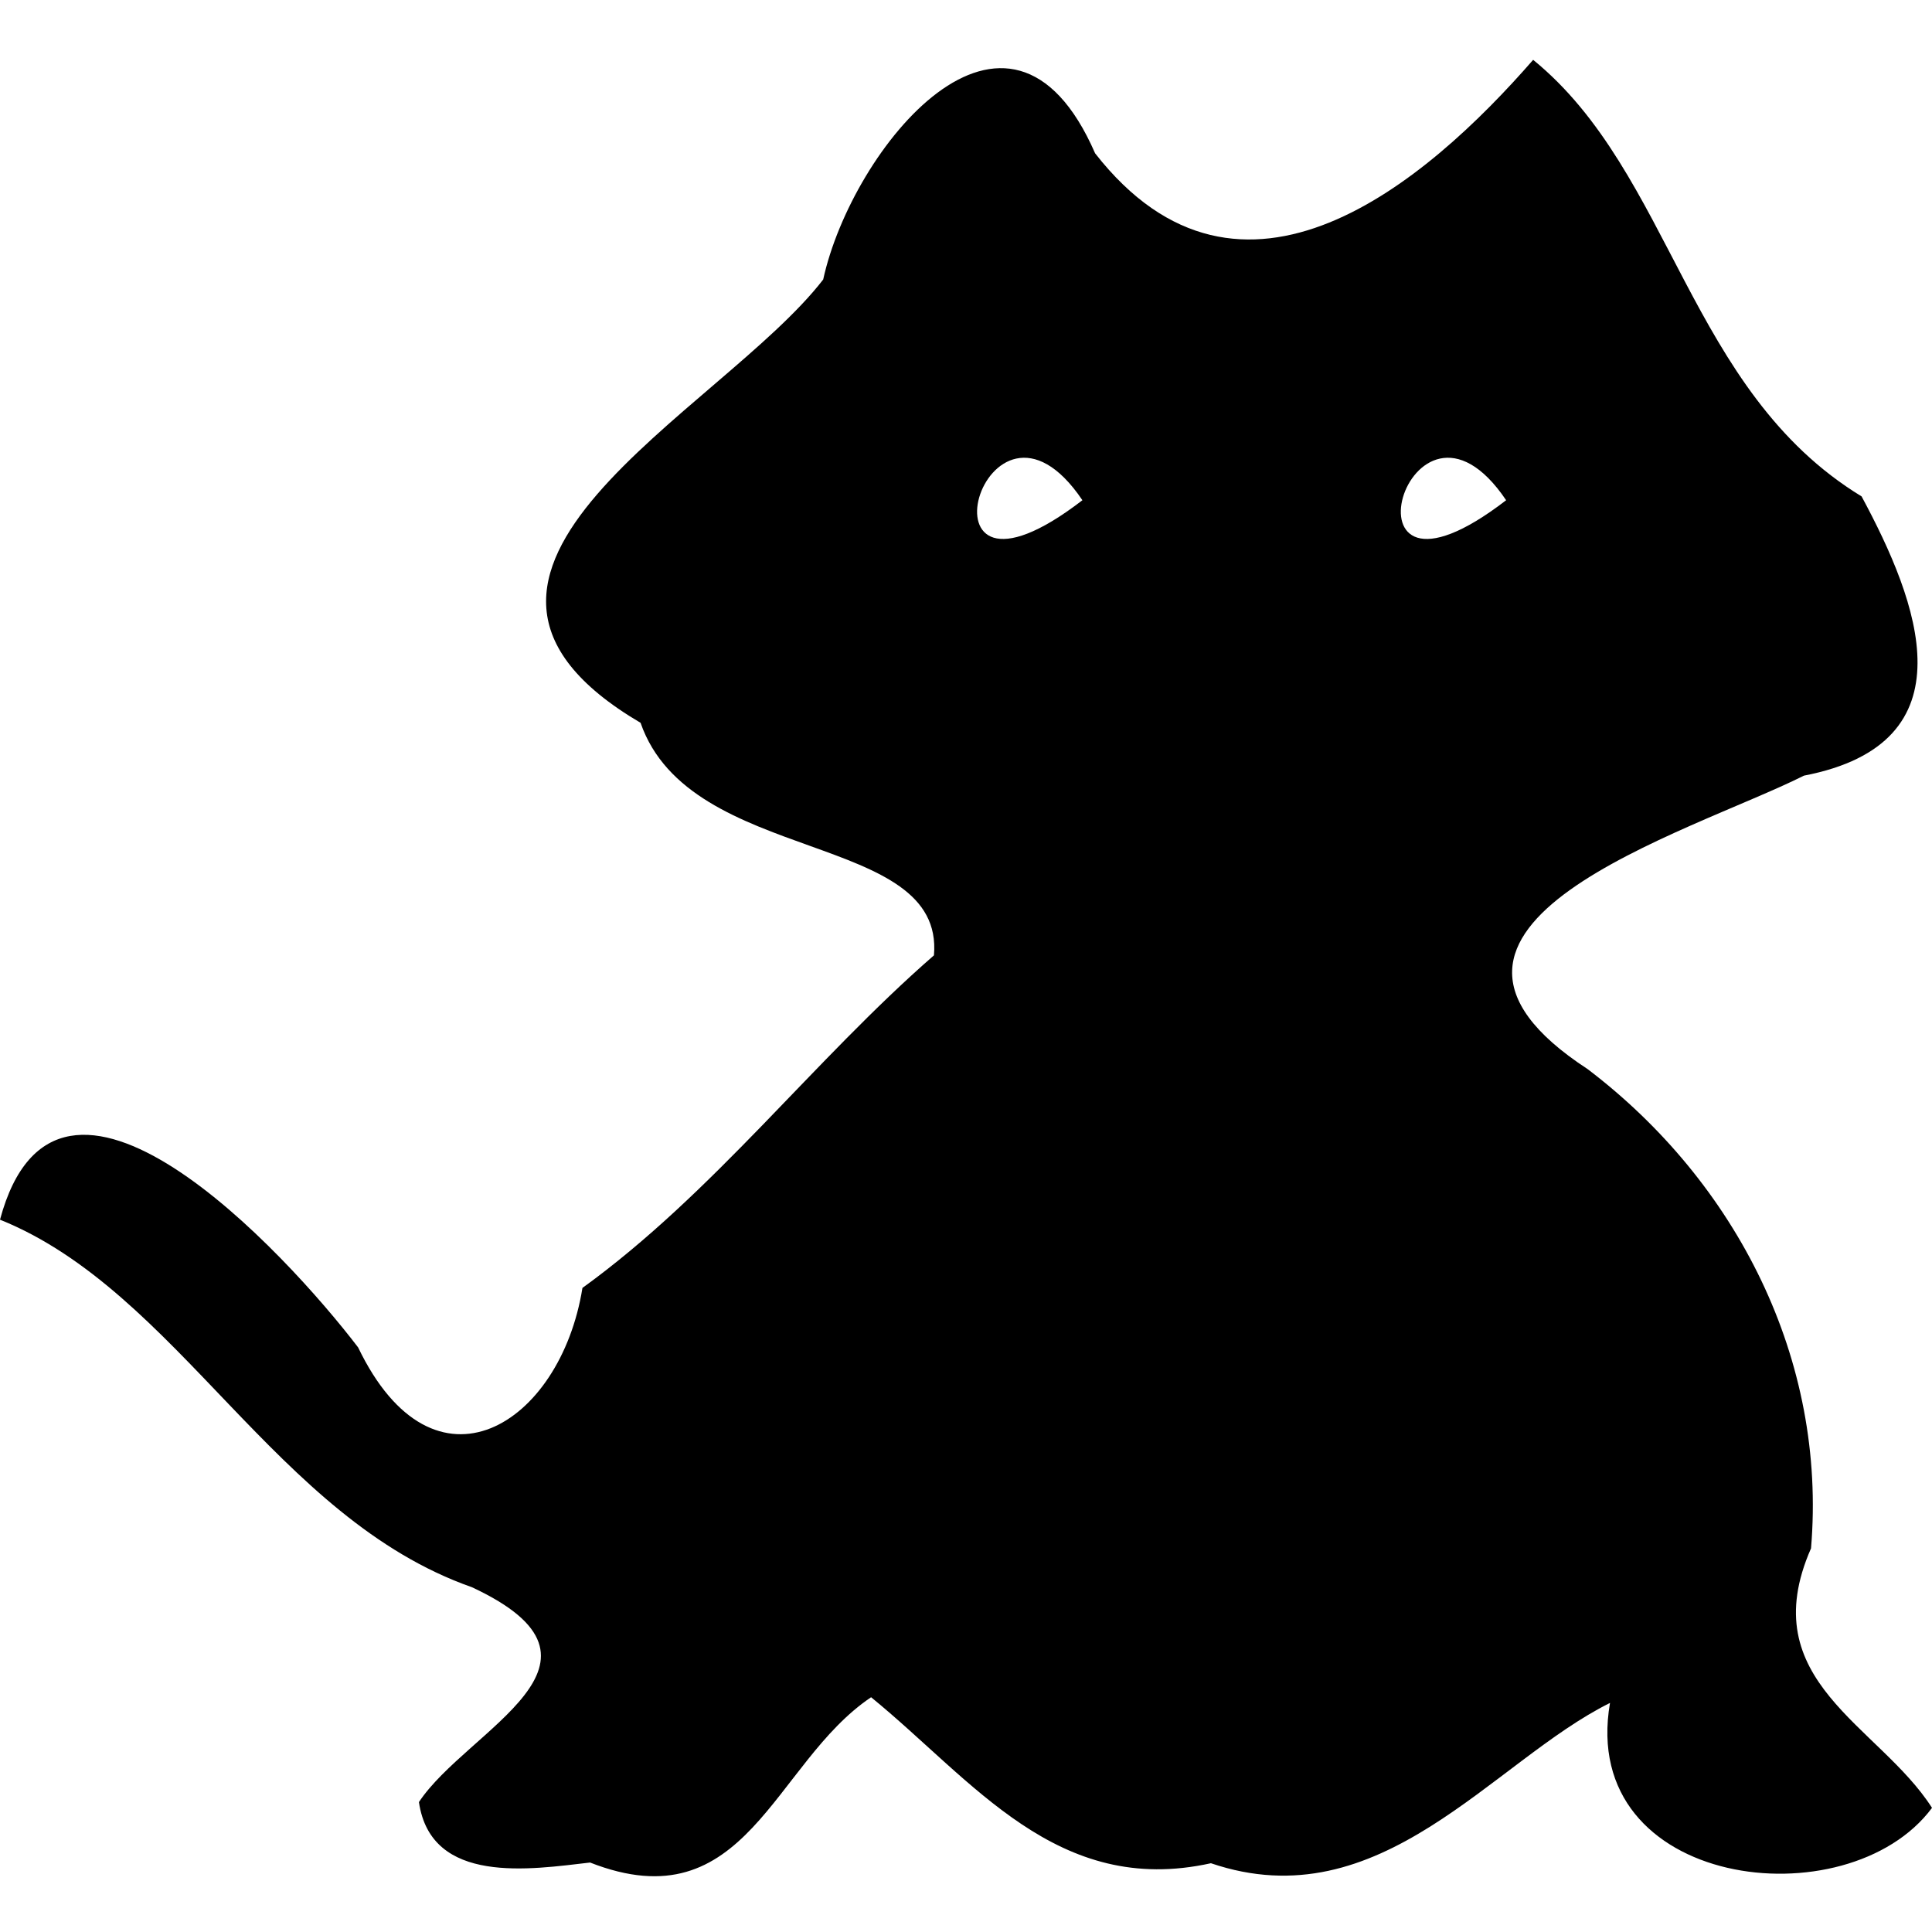
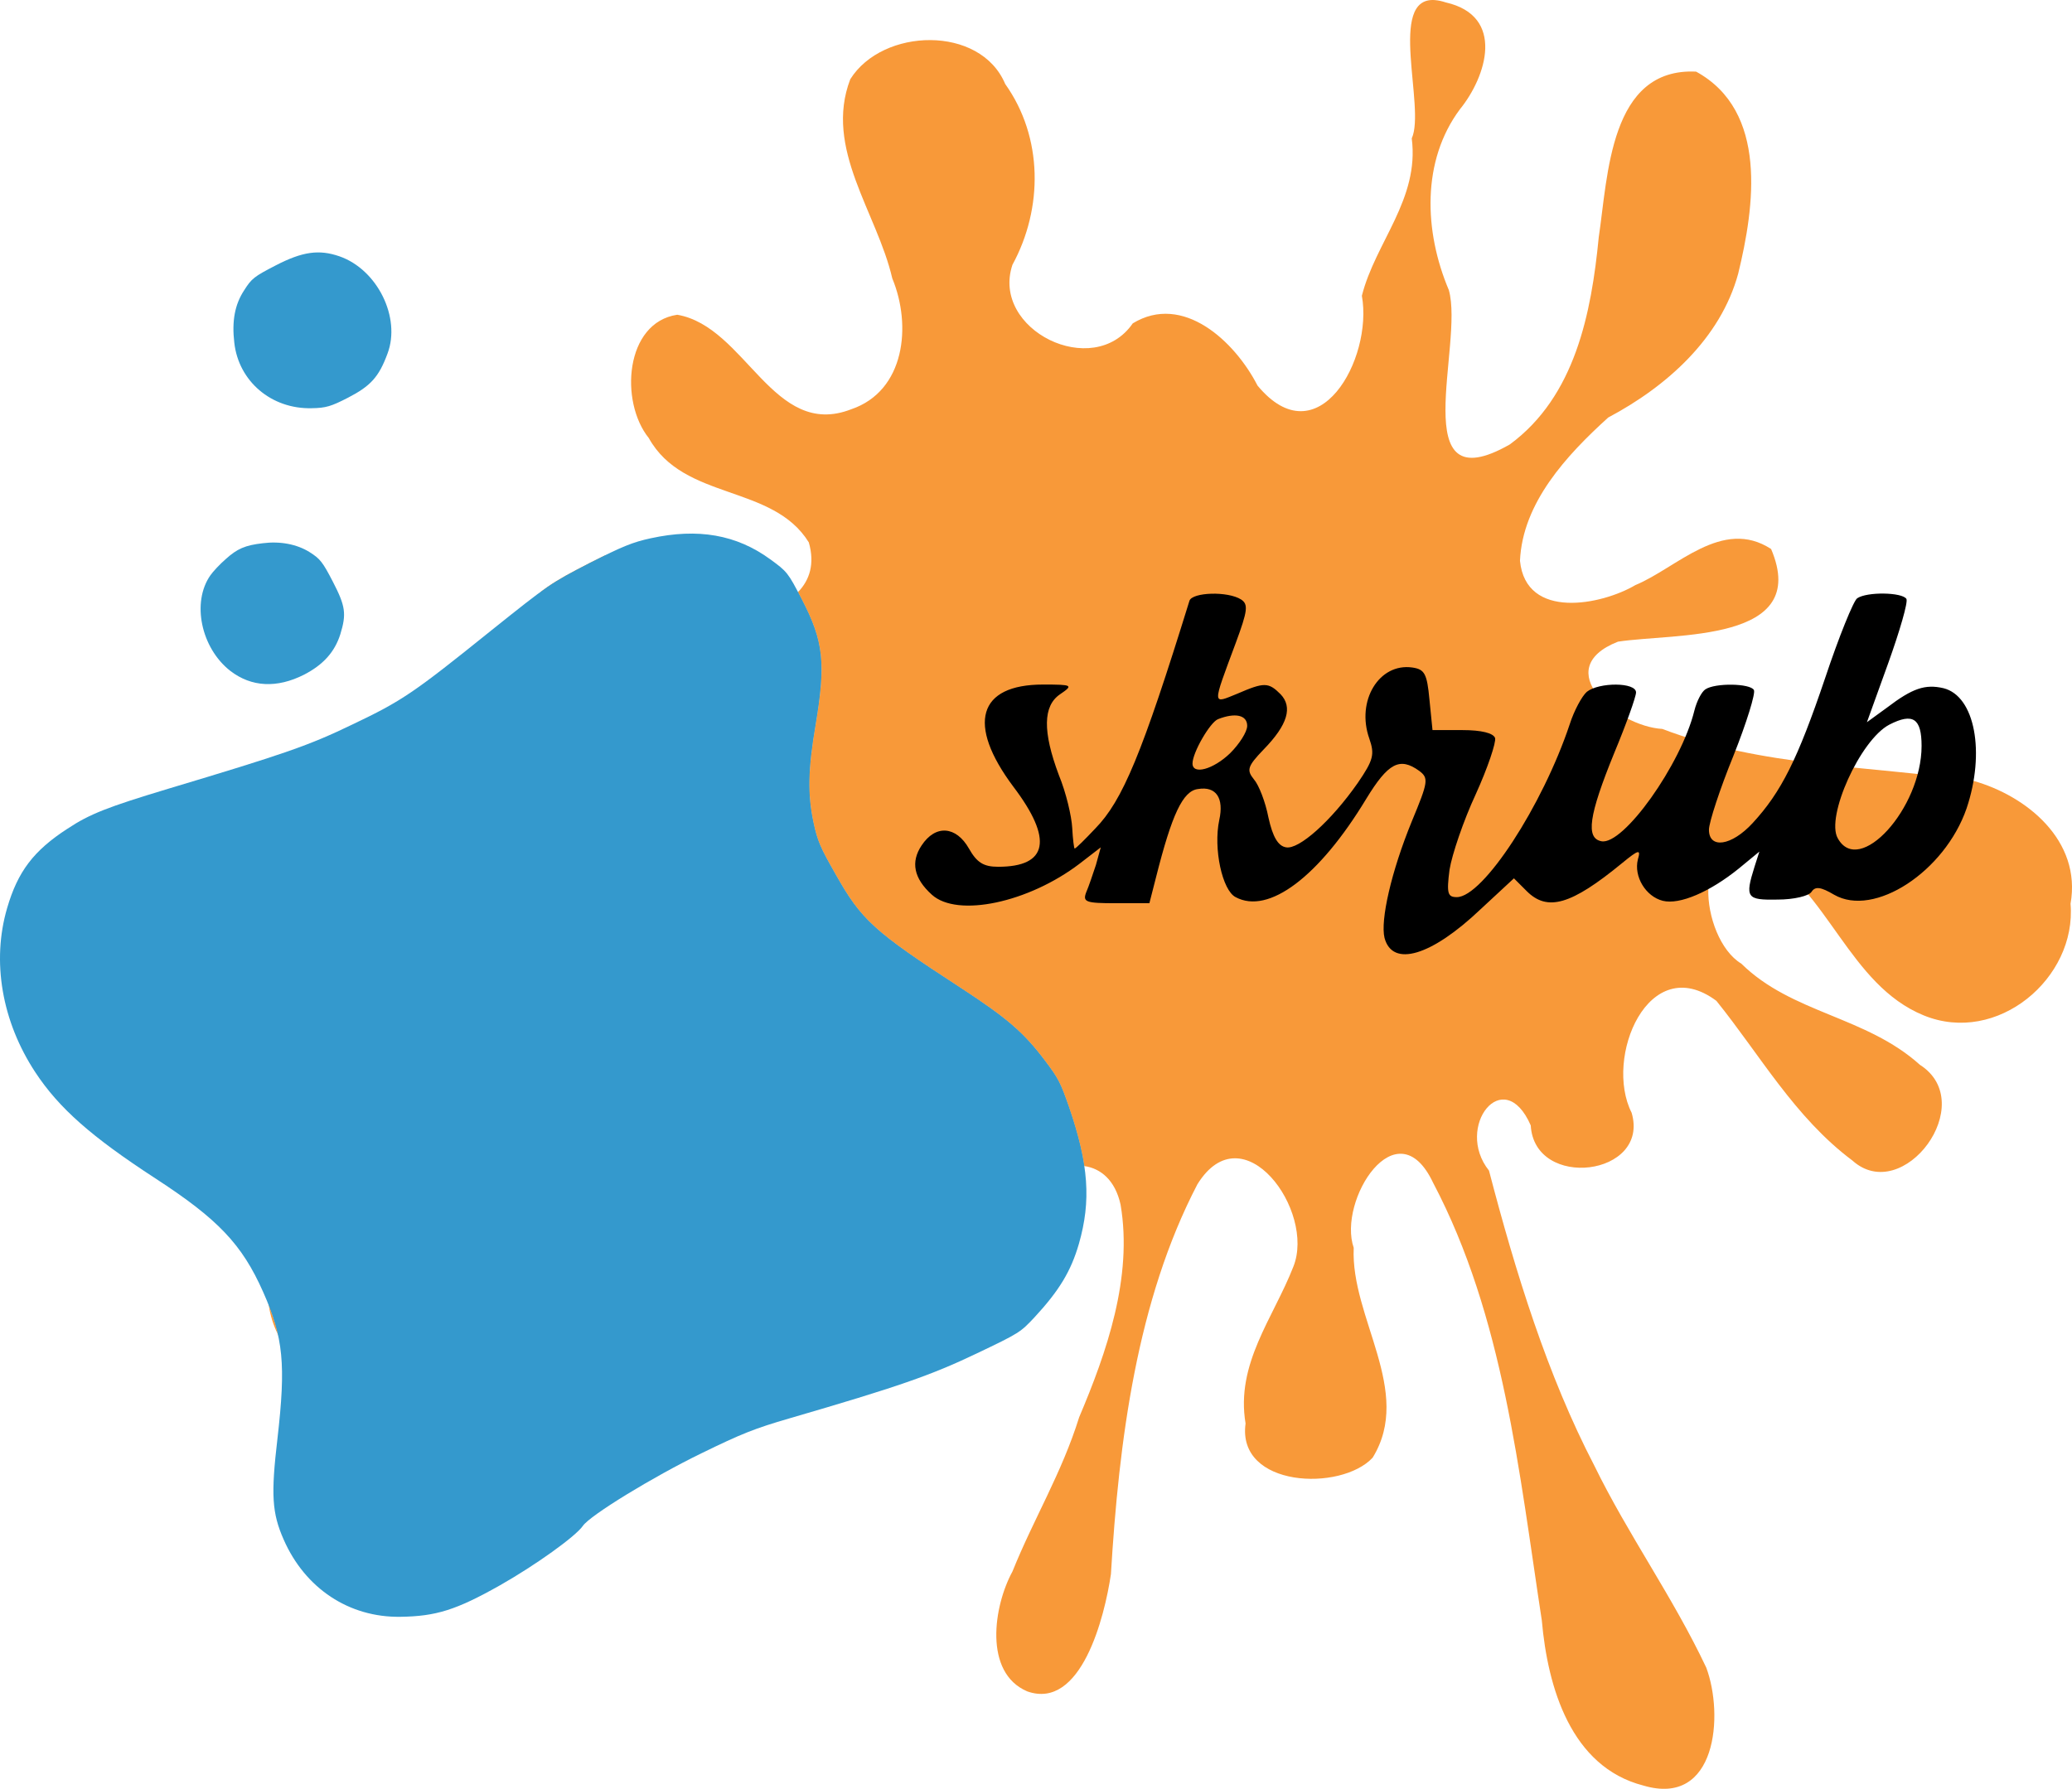
- <svg xmlns="http://www.w3.org/2000/svg" version="1.1" id="svg2" width="346.518" height="346.518" viewBox="0 0 346.518 346.518">
-   <defs id="defs6" />
-   <path style="fill:#000000" d="m 75.137,323.219 c 8.624,-13.058 38.495,-25.035 9.494,-38.544 C 49.309,272.268 31.994,231.645 0,218.758 c 10.331,-38.481 51.438,6.121 64.232,22.911 13.615,28.315 36.298,13.92 40.233,-10.67 23.581,-17.073 41.39,-40.785 63.044,-59.649 1.96,-22.433 -43.719,-16.019 -52.62,-41.709 -46.056,-27.099 14.374,-55.693 32.757,-79.508 5.121,-23.485 33.247,-58.266 48.768,-22.637 26.253,33.617 59.507,5.12 78.568,-16.763 24.994,20.359 27.817,59.344 58.909,78.303 10.178,18.901 20.014,44.23 -10.34,50.081 -20.56,10.317 -78.413,26.804 -38.796,52.635 26.754,20.331 42.925,52.107 40.065,85.957 -10.472,23.821 12.175,31.65 21.7,46.542 -15.16,20.408 -63.519,14.528 -57.754,-18.82 -21.096,10.474 -41.111,39.133 -71.577,28.752 -27.582,6.1 -42.588,-14.799 -60.951,-29.772 -17.573,11.82 -22.348,40.654 -50.403,29.648 -10.577,1.216 -28.521,4.121 -30.696,-10.84 z M 194.137,89.719 c -17.463,-25.892 -31.899,24.553 0,0 z m 76,0 c -17.463,-25.892 -31.899,24.553 0,0 z" id="path817" />
+ <svg xmlns="http://www.w3.org/2000/svg" width="231.15mm" height="199.599mm" viewBox="0 0 231.15 199.599" version="1.1" id="svg1537">
+   <defs id="defs1534" />
+   <g id="layer1" transform="translate(68.05526,1.433082)">
+     <path id="path1340" style="fill:#f89939;fill-opacity:1;stroke:none;stroke-width:0.035" d="m -37.064,147.436 c -0.025,-0.109 -0.045,-0.219 -0.072,-0.328 -0.069,-0.282 -0.145,-0.563 -0.227,-0.845 -0.083,-0.282 -0.172,-0.565 -0.269,-0.851 -0.097,-0.286 -0.201,-0.574 -0.313,-0.867 -0.035,-0.093 -0.077,-0.19 -0.114,-0.284 0.157,1.079 0.496,2.162 0.995,3.176 z" />
+     <path id="path1338" style="fill:#f89939;fill-opacity:1;stroke:none;stroke-width:0.035" d="m 52.907,128.678 c -0.01,-0.069 -0.017,-0.135 -0.028,-0.205 -0.05,-0.317 -0.106,-0.639 -0.171,-0.967 -0.064,-0.327 -0.135,-0.66 -0.214,-0.999 -0.078,-0.339 -0.164,-0.685 -0.257,-1.037 -0.093,-0.352 -0.194,-0.711 -0.301,-1.078 -0.108,-0.367 -0.223,-0.742 -0.345,-1.125 -0.122,-0.383 -0.252,-0.775 -0.39,-1.176 -0.239,-0.685 -0.432,-1.226 -0.611,-1.683 -0.089,-0.229 -0.175,-0.437 -0.261,-0.631 -0.086,-0.194 -0.172,-0.375 -0.263,-0.55 -0.09,-0.175 -0.185,-0.343 -0.288,-0.514 -0.103,-0.17 -0.213,-0.342 -0.335,-0.523 -0.245,-0.361 -0.537,-0.759 -0.907,-1.252 -0.302,-0.4 -0.595,-0.775 -0.886,-1.131 -0.291,-0.356 -0.581,-0.693 -0.877,-1.018 -0.296,-0.325 -0.599,-0.638 -0.915,-0.945 -0.316,-0.307 -0.647,-0.609 -0.998,-0.913 -0.352,-0.303 -0.725,-0.609 -1.128,-0.922 -0.403,-0.313 -0.835,-0.634 -1.304,-0.97 -0.469,-0.336 -0.976,-0.688 -1.527,-1.061 -0.551,-0.373 -1.146,-0.768 -1.794,-1.191 -1.212,-0.787 -2.293,-1.497 -3.264,-2.144 -0.971,-0.647 -1.831,-1.233 -2.6,-1.775 -0.384,-0.271 -0.745,-0.531 -1.086,-0.782 -0.341,-0.251 -0.662,-0.494 -0.964,-0.729 -0.302,-0.236 -0.586,-0.465 -0.855,-0.689 -0.268,-0.224 -0.521,-0.444 -0.76,-0.661 -0.239,-0.217 -0.465,-0.432 -0.68,-0.647 -0.215,-0.215 -0.419,-0.429 -0.615,-0.646 -0.195,-0.217 -0.382,-0.435 -0.563,-0.658 -0.181,-0.223 -0.356,-0.449 -0.527,-0.682 -0.171,-0.233 -0.338,-0.472 -0.503,-0.72 -0.166,-0.248 -0.33,-0.504 -0.495,-0.77 -0.165,-0.267 -0.332,-0.544 -0.501,-0.834 -0.17,-0.29 -0.343,-0.593 -0.521,-0.911 -0.43,-0.751 -0.773,-1.361 -1.052,-1.886 -0.139,-0.263 -0.263,-0.504 -0.374,-0.731 -0.111,-0.227 -0.208,-0.44 -0.296,-0.645 -0.088,-0.205 -0.166,-0.403 -0.236,-0.6 -0.07,-0.197 -0.134,-0.394 -0.193,-0.597 -0.059,-0.203 -0.115,-0.413 -0.168,-0.636 -0.054,-0.223 -0.106,-0.459 -0.161,-0.715 -0.082,-0.39 -0.154,-0.774 -0.214,-1.158 -0.06,-0.383 -0.109,-0.766 -0.147,-1.152 -0.038,-0.386 -0.064,-0.777 -0.079,-1.177 -0.015,-0.4 -0.018,-0.81 -0.01,-1.234 0.008,-0.424 0.029,-0.863 0.061,-1.321 0.032,-0.458 0.076,-0.936 0.133,-1.439 0.056,-0.503 0.125,-1.031 0.206,-1.59 0.081,-0.558 0.175,-1.147 0.281,-1.771 0.145,-0.867 0.268,-1.663 0.367,-2.401 0.05,-0.369 0.094,-0.725 0.131,-1.067 0.038,-0.342 0.069,-0.672 0.095,-0.991 0.025,-0.319 0.044,-0.626 0.057,-0.924 0.013,-0.298 0.019,-0.587 0.018,-0.868 -5.29e-4,-0.281 -0.008,-0.555 -0.022,-0.822 -0.014,-0.268 -0.035,-0.529 -0.063,-0.787 -0.028,-0.257 -0.063,-0.51 -0.105,-0.76 -0.042,-0.25 -0.092,-0.498 -0.148,-0.744 -0.057,-0.246 -0.121,-0.492 -0.193,-0.738 -0.072,-0.246 -0.151,-0.493 -0.238,-0.742 -0.087,-0.249 -0.182,-0.501 -0.285,-0.756 -0.103,-0.255 -0.214,-0.515 -0.333,-0.78 -0.119,-0.265 -0.246,-0.536 -0.382,-0.814 -0.135,-0.278 -0.279,-0.563 -0.431,-0.857 -0.176,-0.34 -0.283,-0.531 -0.426,-0.803 -2.918,2.978 -9.401,3.379 -13.044,1.507 -2.95,-1.523 -5.725,-3.502 -8.463,-5.615 -0.536,0.262 -1.069,0.523 -1.763,0.875 -0.546,0.283 -1.027,0.532 -1.461,0.761 -0.435,0.229 -0.824,0.439 -1.189,0.643 -0.364,0.204 -0.704,0.403 -1.039,0.61 -0.335,0.207 -0.666,0.423 -1.013,0.661 -0.235,0.162 -0.496,0.354 -0.753,0.541 4.611,1.997 9.316,4.148 12.681,8.085 4.078,8.574 -10.283,9.418 -8.489,17.509 2.501,5.362 14.618,11.827 5.032,17.91 -7.96,6.807 -19.935,-1.245 -28.187,4.621 -10.221,5.627 -12.455,18.168 -11.334,28.948 -0.146,0.827 -0.13,1.696 -0.003,2.568 0.037,0.094 0.078,0.191 0.114,0.284 0.112,0.293 0.216,0.581 0.313,0.867 0.097,0.286 0.187,0.569 0.269,0.851 0.083,0.282 0.159,0.564 0.227,0.845 0.027,0.109 0.047,0.219 0.072,0.328 1.946,3.958 6.165,6.849 10.13,4.219 7.294,-4.82 9.49,-13.36 11.536,-21.52 1.198,-7.429 7.906,-13.032 14.958,-14.958 8.646,-4.526 16.225,7.288 10.936,14.111 -3.721,5.574 -7.622,10.739 -11.007,16.474 -2.516,4.827 -3.727,13.492 2.858,14.852 10.888,3.318 9.5,-10.057 10.583,-16.686 0.108,-8.041 8.349,-16.137 16.51,-12.418 7.061,3.029 -2.402,16.239 7.536,17.026 5.863,-1.388 7.582,-8.847 9.503,-13.957 -0.031,-3.803 3.431,-6.314 6.428,-5.903 z" />
+     <path id="path1336" style="fill:#f89939;fill-opacity:1;stroke:none;stroke-width:0.035" d="M 92.021,-1.424 C 86.682,-1.819 91.008,10.593 89.438,14.006 90.313,20.804 85.377,25.603 83.874,31.57 85.138,38.626 78.969,49.724 72.232,41.589 69.692,36.636 63.909,31.24 58.315,34.648 53.905,41.044 42.461,35.355 44.892,28.113 48.32,21.816 48.325,13.89 44.081,7.934 41.31,1.343 30.404,1.65 26.799,7.409 c -2.96,7.755 2.983,14.853 4.688,22.221 2.18,5.243 1.429,12.569 -4.586,14.605 -8.714,3.389 -11.736,-9.227 -19.403,-10.548 -5.835,0.867 -6.443,9.703 -3.175,13.758 3.901,7.022 13.819,5.117 17.851,11.642 0.687,2.381 0.093,4.22 -1.208,5.548 0.143,0.271 0.25,0.463 0.426,0.803 0.152,0.294 0.296,0.579 0.431,0.857 0.135,0.278 0.263,0.549 0.382,0.814 0.119,0.265 0.23,0.524 0.333,0.78 0.103,0.255 0.198,0.507 0.285,0.756 0.087,0.249 0.166,0.496 0.238,0.742 0.072,0.246 0.136,0.491 0.193,0.738 0.057,0.246 0.106,0.494 0.148,0.744 0.042,0.25 0.077,0.503 0.105,0.76 0.028,0.257 0.048,0.519 0.063,0.787 0.014,0.268 0.021,0.541 0.022,0.822 5.29e-4,0.281 -0.005,0.57 -0.018,0.868 -0.013,0.298 -0.032,0.606 -0.057,0.924 -0.025,0.319 -0.057,0.648 -0.095,0.991 -0.038,0.342 -0.082,0.698 -0.131,1.067 -0.099,0.739 -0.222,1.535 -0.367,2.401 -0.106,0.624 -0.2,1.213 -0.281,1.771 -0.081,0.558 -0.149,1.086 -0.206,1.59 -0.056,0.503 -0.101,0.981 -0.133,1.439 -0.032,0.458 -0.053,0.897 -0.061,1.321 -0.009,0.424 -0.005,0.834 0.01,1.234 0.015,0.4 0.041,0.79 0.079,1.177 0.038,0.386 0.087,0.769 0.147,1.152 0.06,0.383 0.132,0.767 0.214,1.158 0.054,0.256 0.107,0.492 0.161,0.715 0.054,0.223 0.109,0.433 0.168,0.636 0.059,0.203 0.122,0.4 0.193,0.597 0.07,0.197 0.149,0.395 0.236,0.6 0.088,0.205 0.185,0.418 0.296,0.645 0.111,0.227 0.234,0.468 0.374,0.731 0.279,0.525 0.622,1.135 1.052,1.886 0.179,0.318 0.352,0.621 0.521,0.911 0.17,0.29 0.336,0.567 0.501,0.834 0.165,0.267 0.329,0.523 0.495,0.77 0.166,0.248 0.333,0.487 0.503,0.72 0.171,0.233 0.346,0.46 0.527,0.682 0.181,0.223 0.367,0.441 0.563,0.658 0.195,0.217 0.4,0.431 0.615,0.646 0.215,0.215 0.441,0.43 0.68,0.647 0.239,0.217 0.492,0.437 0.76,0.661 0.268,0.224 0.553,0.453 0.855,0.689 0.302,0.236 0.623,0.478 0.964,0.729 0.341,0.251 0.702,0.511 1.086,0.782 0.769,0.542 1.629,1.128 2.6,1.775 0.971,0.647 2.052,1.357 3.264,2.144 0.648,0.423 1.243,0.818 1.794,1.191 0.551,0.373 1.057,0.725 1.527,1.061 0.469,0.336 0.901,0.657 1.304,0.97 0.403,0.313 0.776,0.618 1.128,0.922 0.352,0.303 0.682,0.605 0.998,0.913 0.316,0.307 0.619,0.62 0.915,0.945 0.296,0.325 0.586,0.662 0.877,1.018 0.291,0.356 0.584,0.73 0.886,1.131 0.37,0.493 0.663,0.89 0.907,1.252 0.122,0.181 0.233,0.353 0.335,0.523 0.103,0.17 0.197,0.339 0.288,0.514 0.09,0.175 0.176,0.356 0.263,0.55 0.086,0.194 0.172,0.402 0.261,0.631 0.179,0.457 0.373,0.998 0.611,1.683 0.137,0.401 0.267,0.793 0.39,1.176 0.122,0.383 0.238,0.758 0.345,1.125 0.108,0.367 0.208,0.726 0.301,1.078 0.093,0.352 0.178,0.698 0.257,1.037 0.078,0.339 0.15,0.672 0.214,0.999 0.064,0.328 0.121,0.649 0.171,0.967 0.011,0.069 0.018,0.136 0.028,0.205 1.813,0.249 3.455,1.566 4.05,4.316 1.375,8.103 -1.563,16.494 -4.621,23.707 -1.949,6.252 -5.06,11.298 -7.443,17.215 -2.106,3.855 -3.241,11.296 1.654,13.379 6.01,2.121 8.626,-8.289 9.331,-13.083 0.892,-14.84 2.886,-30.537 9.653,-43.511 5.087,-8.187 13.198,2.985 10.699,9.203 -2.236,5.736 -6.453,10.824 -5.331,17.496 -0.991,7.169 10.657,7.609 14.176,3.816 4.568,-7.416 -2.476,-15.619 -2.111,-23.417 -1.822,-5.265 4.81,-15.811 8.849,-7.274 7.863,14.921 9.6,32.308 12.136,48.86 0.653,7.432 3.226,16.331 11.324,18.415 8.197,2.438 8.991,-7.883 7.02,-13.159 -3.743,-7.927 -8.72,-14.817 -12.489,-22.542 -5.228,-10.052 -8.779,-21.537 -11.748,-32.914 -3.887,-4.857 1.62,-11.982 4.657,-5.045 0.412,7.253 13.34,5.666 11.254,-1.412 -3.104,-6.131 1.874,-18.117 9.454,-12.488 4.842,5.993 8.724,12.993 15.17,17.815 5.654,5.1 14.227,-6.402 7.536,-10.676 -6.033,-5.431 -14.278,-5.729 -19.919,-11.285 -4.656,-2.805 -5.843,-15.409 2.011,-12.506 7.678,4.237 9.984,14.86 18.324,18.273 8.203,3.37 17.096,-4.149 16.389,-12.452 1.253,-7.044 -4.89,-12.051 -10.865,-13.723 -11.623,-1.691 -23.578,-1.541 -34.678,-5.785 -5.061,-0.291 -12.661,-6.7 -4.948,-9.737 6.35,-0.975 21.554,0.161 17.086,-10.34 -5.459,-3.551 -10.506,2.109 -15.137,4.025 -3.728,2.203 -12.214,3.955 -12.878,-2.707 0.286,-6.476 5.189,-11.769 9.844,-15.99 6.521,-3.455 12.531,-8.824 14.499,-16.051 1.824,-7.483 3.346,-18.139 -4.692,-22.543 -9.646,-0.473 -9.832,11.615 -10.865,18.486 -0.825,8.478 -2.633,17.746 -9.913,23.107 -11.8,6.75 -5.092,-11.147 -6.808,-17.215 -2.779,-6.562 -3.049,-14.429 1.235,-20.179 2.95,-3.622 5.109,-10.404 -1.587,-11.924 -0.446,-0.147 -0.846,-0.23 -1.201,-0.256 z" />
+     <path d="m 64.641,65.596 c -5.287,17.08 -7.456,22.299 -10.506,25.417 -1.152,1.22 -2.169,2.237 -2.304,2.237 -0.068,0 -0.203,-1.017 -0.271,-2.304 -0.068,-1.288 -0.678,-3.931 -1.491,-5.897 -1.83,-4.88 -1.762,-7.727 0.136,-9.015 1.491,-1.017 1.423,-1.084 -1.898,-1.084 -7.252,0 -8.54,4.406 -3.321,11.387 4.473,5.897 3.863,8.947 -1.694,8.947 -1.627,0 -2.372,-0.474 -3.253,-2.033 -1.423,-2.508 -3.728,-2.711 -5.287,-0.339 -1.22,1.83 -0.881,3.66 1.152,5.49 2.847,2.576 10.777,0.881 16.47,-3.457 l 2.372,-1.83 -0.542,1.966 c -0.339,1.017 -0.813,2.44 -1.084,3.05 -0.407,1.084 -0.068,1.22 3.321,1.22 h 3.728 l 0.746,-2.914 c 1.762,-6.981 2.982,-9.625 4.677,-9.828 2.033,-0.339 2.914,1.017 2.372,3.457 -0.678,3.186 0.339,7.862 1.83,8.608 3.66,1.966 9.286,-2.237 14.572,-10.98 2.44,-3.999 3.728,-4.677 5.897,-3.118 1.084,0.813 1.017,1.22 -0.813,5.626 -2.304,5.626 -3.525,11.048 -3.05,13.014 0.881,3.321 5.219,2.033 10.709,-3.186 l 3.728,-3.457 1.423,1.423 c 2.304,2.304 4.948,1.559 10.641,-3.118 1.898,-1.559 2.101,-1.559 1.762,-0.407 -0.474,1.898 0.881,4.134 2.779,4.609 1.898,0.474 5.287,-1.017 8.472,-3.592 l 2.304,-1.898 -0.542,1.694 c -1.084,3.457 -0.881,3.728 2.576,3.66 1.83,0 3.525,-0.407 3.796,-0.881 0.407,-0.61 1.017,-0.542 2.508,0.339 4.473,2.576 12.336,-2.576 14.776,-9.625 2.101,-6.236 0.949,-12.539 -2.576,-13.42 -2.033,-0.474 -3.457,0 -6.303,2.169 l -2.237,1.627 2.372,-6.575 c 1.288,-3.592 2.237,-6.846 2.033,-7.185 -0.474,-0.746 -4.406,-0.813 -5.49,-0.068 -0.407,0.271 -2.033,4.27 -3.592,8.947 -3.05,9.015 -4.88,12.675 -8.066,16.131 -2.372,2.576 -4.88,2.914 -4.88,0.746 0,-0.813 1.22,-4.541 2.711,-8.201 1.491,-3.728 2.508,-7.049 2.304,-7.388 -0.407,-0.746 -4.338,-0.813 -5.422,-0.068 -0.407,0.271 -0.949,1.288 -1.22,2.372 -1.491,6.032 -7.93,15.047 -10.37,14.572 -1.762,-0.339 -1.423,-2.847 1.423,-9.828 1.356,-3.253 2.44,-6.303 2.44,-6.778 0,-1.152 -4.135,-1.152 -5.49,-0.068 -0.542,0.474 -1.423,2.101 -1.898,3.592 -3.05,9.15 -9.692,19.317 -12.607,19.317 -1.017,0 -1.152,-0.407 -0.813,-3.05 0.271,-1.694 1.559,-5.49 2.914,-8.405 1.356,-2.982 2.304,-5.829 2.169,-6.303 -0.203,-0.542 -1.491,-0.881 -3.66,-0.881 h -3.321 l -0.339,-3.389 c -0.271,-2.914 -0.542,-3.389 -1.898,-3.592 -3.728,-0.542 -6.303,3.728 -4.812,7.93 0.61,1.762 0.474,2.372 -1.288,4.948 -2.982,4.27 -6.575,7.456 -7.998,7.185 -0.881,-0.136 -1.491,-1.152 -1.966,-3.321 -0.339,-1.762 -1.084,-3.66 -1.627,-4.27 -0.813,-1.017 -0.746,-1.423 1.084,-3.321 2.711,-2.779 3.253,-4.745 1.898,-6.168 -1.356,-1.356 -1.83,-1.356 -4.812,-0.068 -2.847,1.152 -2.847,1.491 -0.203,-5.626 1.356,-3.66 1.423,-4.338 0.61,-4.88 -1.491,-0.949 -5.422,-0.813 -5.761,0.135 z m 6.439,13.962 c 0,0.678 -0.881,2.033 -1.898,3.05 -1.898,1.83 -4.202,2.44 -4.202,1.152 0,-1.22 1.966,-4.609 2.847,-4.948 1.898,-0.746 3.253,-0.474 3.253,0.746 z m 75.234,2.237 c 0,6.981 -6.981,14.64 -9.353,10.302 -1.356,-2.372 2.508,-10.98 5.761,-12.675 2.643,-1.356 3.592,-0.678 3.592,2.372 z" id="path14949" style="fill:#000000;stroke:none;stroke-width:0.052" />
+     <path d="m -40.819,30.96 c -1.052,1.6 -1.38,3.452 -1.098,5.846 0.479,4.304 4.139,7.425 8.632,7.31 1.572,-0.022 2.172,-0.2 4.072,-1.183 2.498,-1.293 3.427,-2.301 4.387,-4.909 1.517,-4.018 -1.126,-9.38 -5.353,-10.854 -2.291,-0.794 -4.135,-0.532 -7.127,1.016 -2.394,1.239 -2.679,1.452 -3.513,2.774 z" id="path3578" style="fill:#3499cd;fill-opacity:1;stroke:none;stroke-width:0.029" />
+     <path d="m -42.879,60.956 c -0.66,0.573 -1.422,1.396 -1.705,1.806 -2.107,3.004 -1.054,8.1 2.218,10.662 2.358,1.815 5.203,1.959 8.235,0.423 2.134,-1.104 3.411,-2.524 4.039,-4.498 0.702,-2.277 0.585,-3.14 -0.828,-5.872 -1.144,-2.212 -1.425,-2.562 -2.601,-3.305 -1.414,-0.885 -3.28,-1.239 -5.229,-0.989 -1.962,0.224 -2.848,0.616 -4.129,1.774 z" id="path3580" style="fill:#3499cd;fill-opacity:1;stroke:none;stroke-width:0.029" />
+     <path d="m -60.532,91.038 c -3.779,2.45 -5.542,4.781 -6.73,8.86 -1.739,5.947 -0.585,12.64 3.137,18.302 2.637,4.012 6.272,7.212 13.386,11.844 7.008,4.555 9.681,7.361 12.035,12.675 2.272,5.092 2.55,8.115 1.603,16.357 -0.738,6.287 -0.619,8.303 0.694,11.286 2.395,5.457 7.301,8.691 13,8.612 3.996,-0.055 6.24,-0.755 11.142,-3.522 3.952,-2.243 8.429,-5.45 9.238,-6.628 0.809,-1.177 7.774,-5.441 13.201,-8.085 4.503,-2.198 5.924,-2.768 9.852,-3.911 12.098,-3.522 15.789,-4.805 20.84,-7.221 4.843,-2.308 4.907,-2.374 6.483,-4.047 2.75,-2.973 4.069,-5.141 4.957,-8.206 1.375,-4.802 1.096,-8.847 -1.103,-15.264 -0.955,-2.739 -1.184,-3.181 -2.666,-5.152 -2.416,-3.203 -4.246,-4.763 -9.43,-8.151 -9.692,-6.299 -11.073,-7.564 -13.934,-12.648 -1.719,-3.003 -2.044,-3.759 -2.479,-5.81 -0.659,-3.123 -0.618,-5.849 0.23,-10.84 1.162,-6.935 0.906,-9.342 -1.531,-14.052 -1.548,-2.992 -1.628,-3.083 -3.534,-4.472 -3.759,-2.739 -8.042,-3.492 -13.346,-2.331 -1.986,0.434 -3.132,0.895 -6.815,2.768 -4.371,2.262 -4.514,2.369 -10.955,7.516 -8.708,7.013 -9.955,7.856 -15.513,10.502 -4.829,2.334 -7.516,3.262 -20.539,7.164 -6.733,2.033 -8.741,2.807 -11.221,4.454 z" id="path3582" style="fill:#3499cd;fill-opacity:1;stroke:none;stroke-width:0.029" />
+   </g>
</svg>
